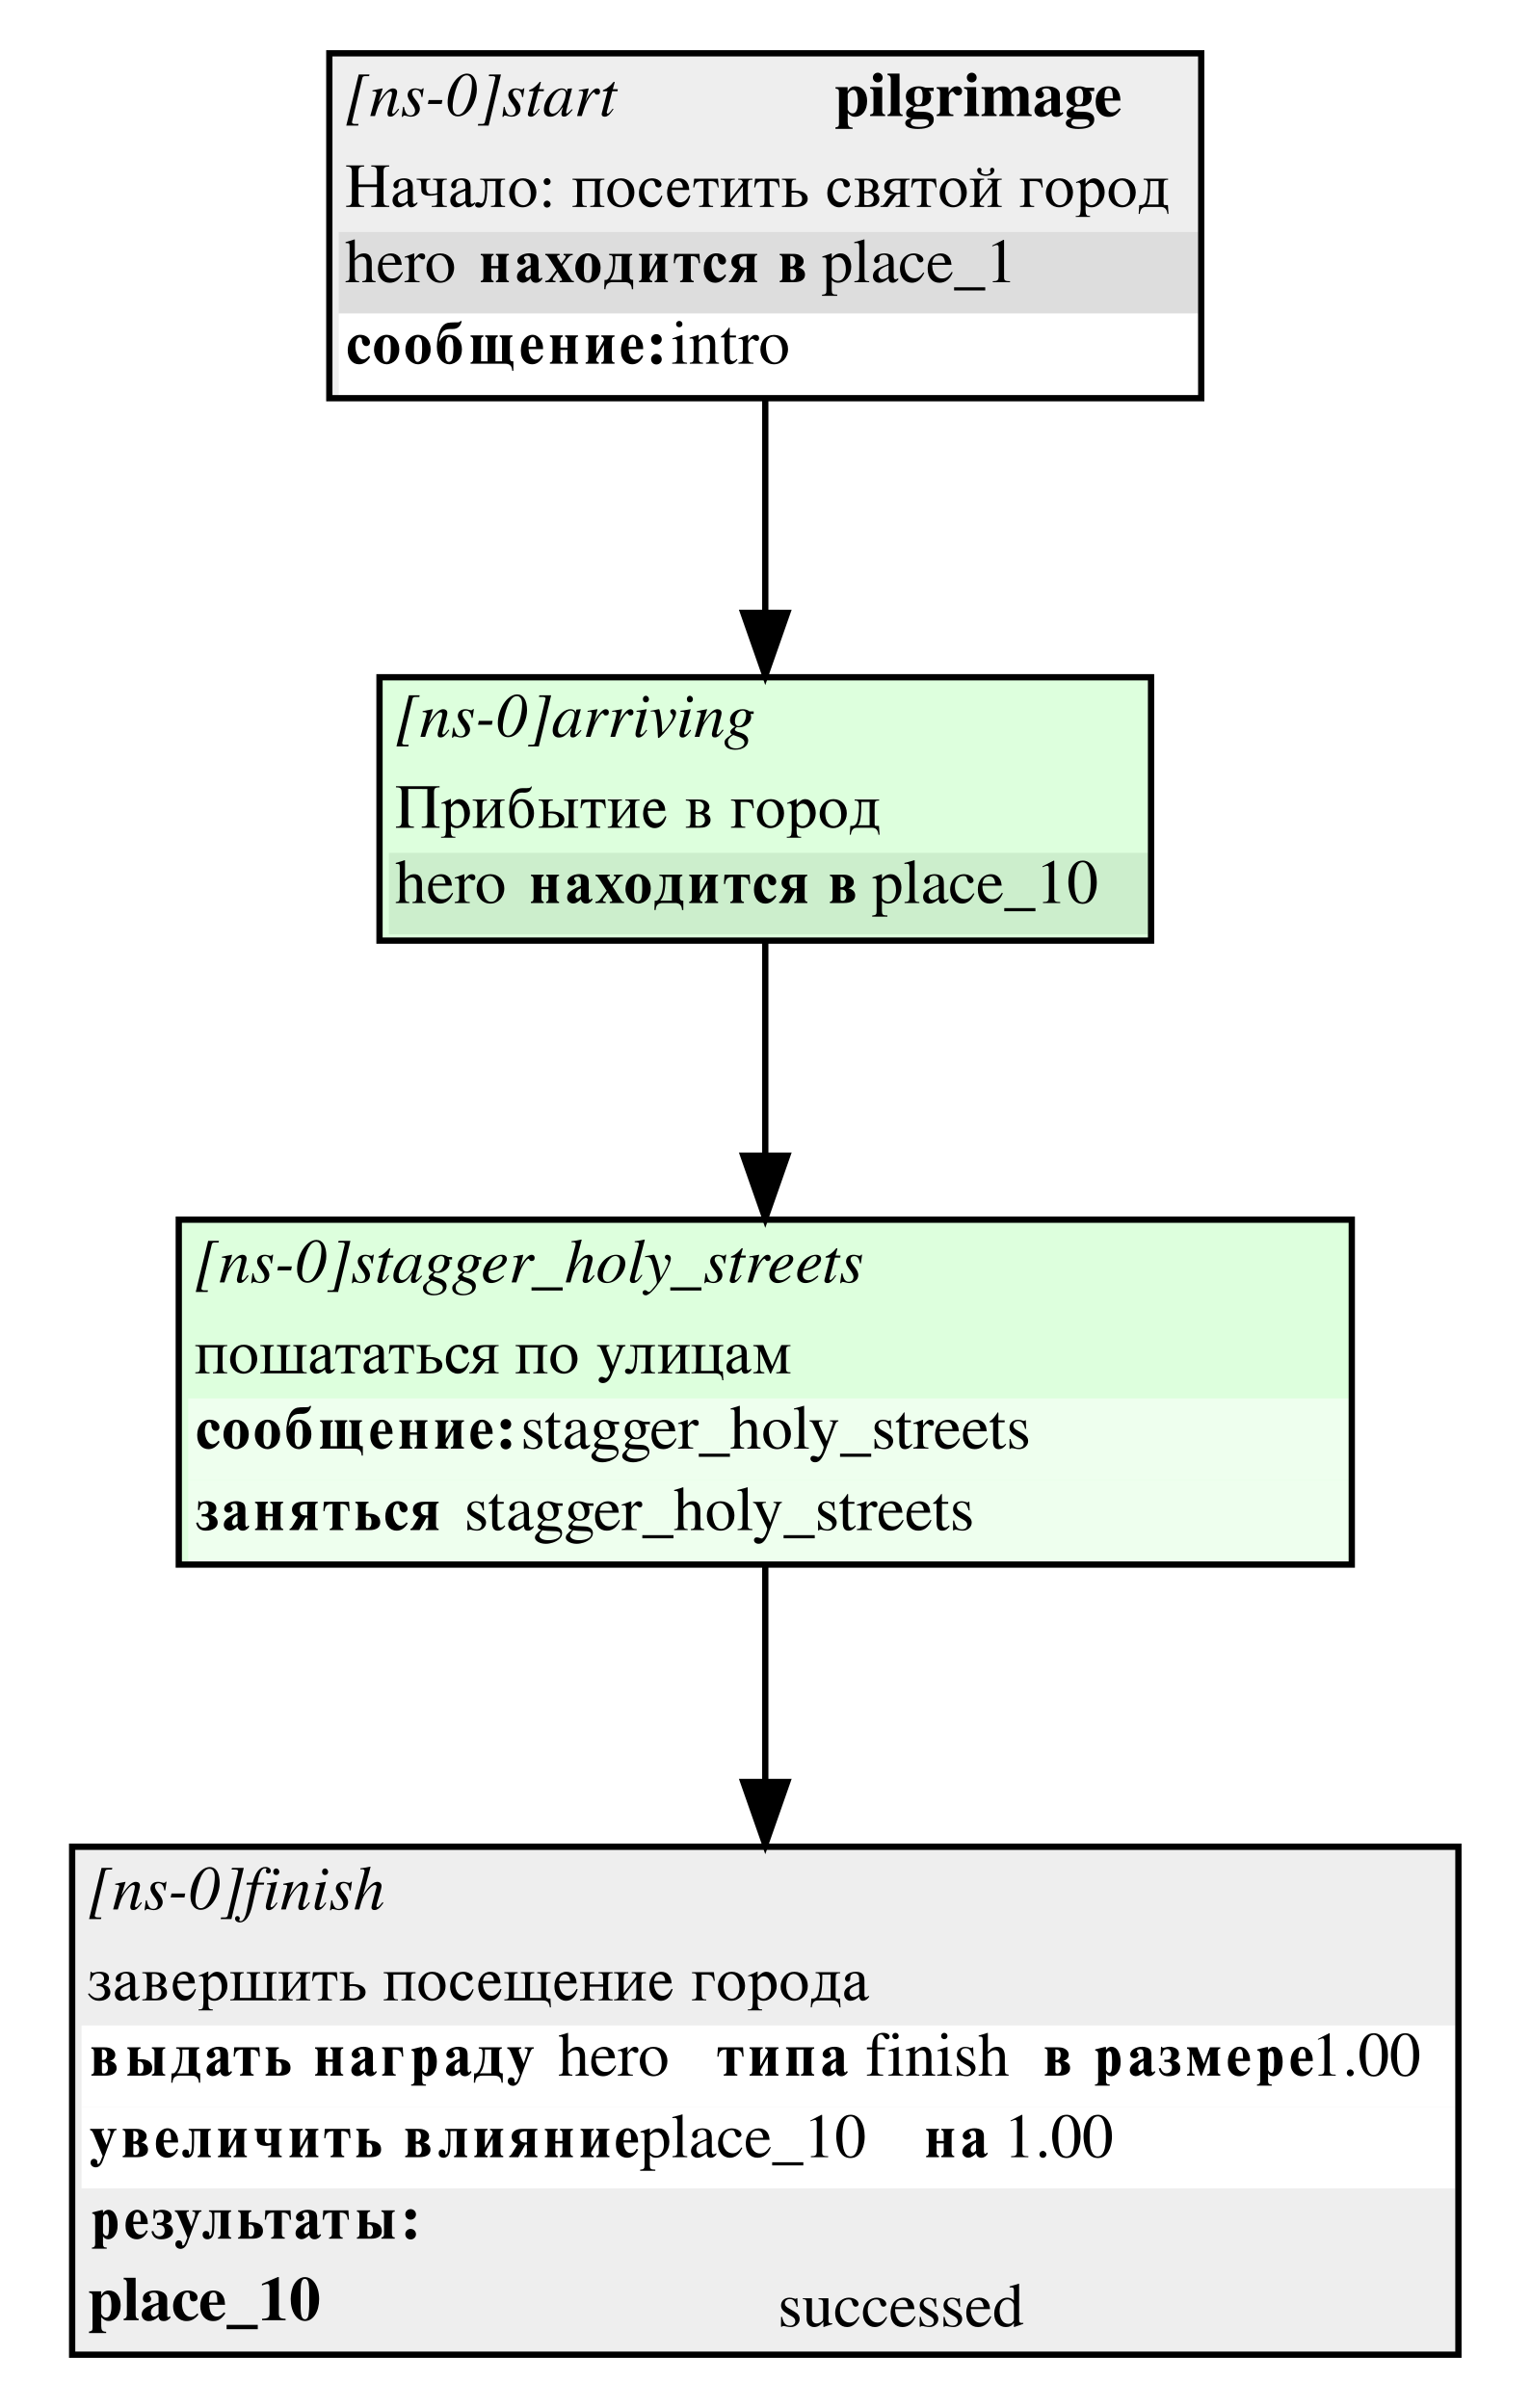
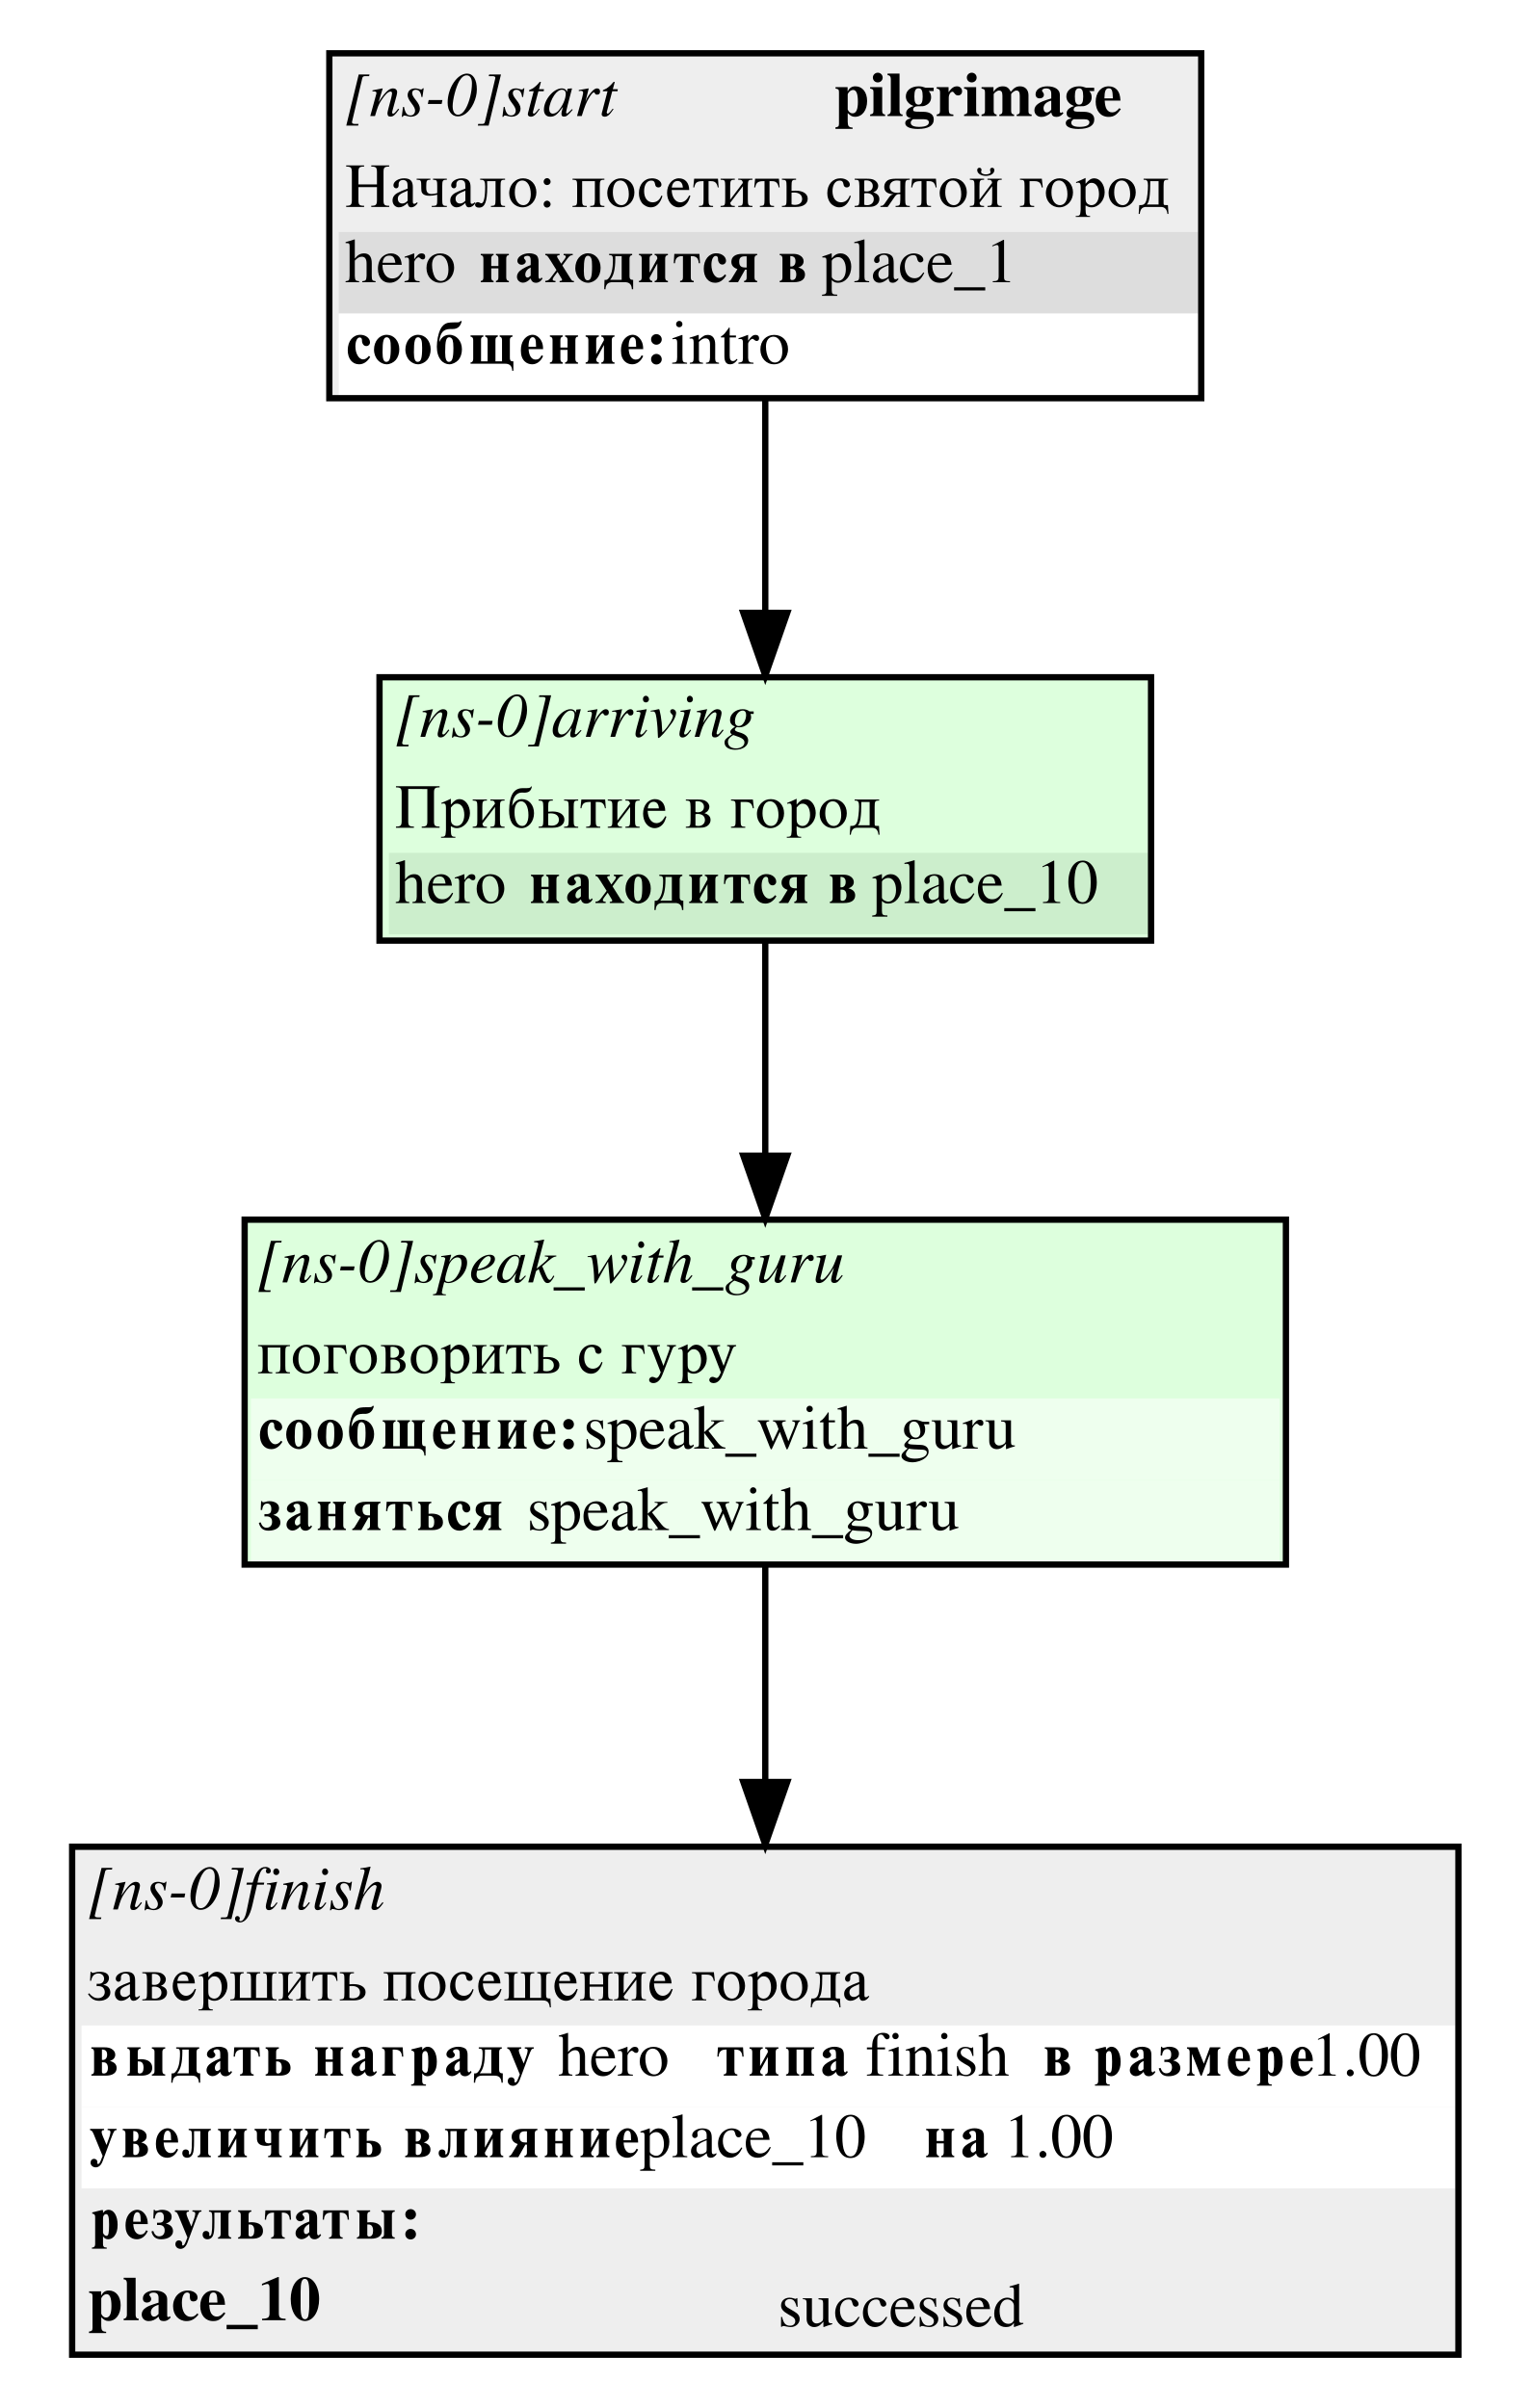
<svg xmlns="http://www.w3.org/2000/svg" width="244pt" height="384pt" viewBox="0.00 0.00 244.00 384.00">
  <g id="graph0" class="graph" transform="scale(1 1) rotate(0) translate(4 380)">
    <polygon fill="white" stroke="white" points="-4,4 -4,-380 240,-380 240,4 -4,4" />
    <g id="node1" class="node">
      <polygon fill="#eeeeee" stroke="none" points="48.5,-316.5 48.5,-371.5 187.5,-371.5 187.5,-316.5 48.5,-316.5" />
      <text text-anchor="start" x="51" y="-361.5" font-family="Times,serif" font-style="italic" font-size="10.00">[ns-0]start</text>
      <text text-anchor="start" x="129" y="-361.5" font-family="Times,serif" font-weight="bold" font-size="10.00">pilgrimage</text>
      <text text-anchor="start" x="51" y="-347" font-family="Times,serif" font-size="10.00">Начало: посетить святой город</text>
      <polygon fill="#dddddd" stroke="none" points="50,-330 50,-343 187,-343 187,-330 50,-330" />
      <text text-anchor="start" x="51" y="-335" font-family="Times,serif" font-size="10.00">hero </text>
      <text text-anchor="start" x="72" y="-335" font-family="Times,serif" font-weight="bold" font-size="10.00">находится в</text>
      <text text-anchor="start" x="127" y="-335" font-family="Times,serif" font-size="10.00"> place_1</text>
      <polygon fill="#ffffff" stroke="none" points="50,-317 50,-330 187,-330 187,-317 50,-317" />
      <text text-anchor="start" x="51" y="-322" font-family="Times,serif" font-weight="bold" font-size="10.00">сообщение:</text>
      <text text-anchor="start" x="103" y="-322" font-family="Times,serif" font-size="10.00"> intro</text>
      <polygon fill="none" stroke="black" points="48.5,-316.5 48.5,-371.5 187.5,-371.5 187.5,-316.5 48.5,-316.5" />
    </g>
-     <g id="node3" class="node">
+     <g id="node4" class="node">
      <polygon fill="#ddffdd" stroke="none" points="56.5,-230 56.5,-272 179.5,-272 179.5,-230 56.5,-230" />
      <text text-anchor="start" x="59" y="-262.5" font-family="Times,serif" font-style="italic" font-size="10.00">[ns-0]arriving</text>
      <text text-anchor="start" x="59" y="-248" font-family="Times,serif" font-size="10.00">Прибытие в город</text>
      <polygon fill="#cceecc" stroke="none" points="58,-231 58,-244 179,-244 179,-231 58,-231" />
      <text text-anchor="start" x="59" y="-236" font-family="Times,serif" font-size="10.00">hero </text>
      <text text-anchor="start" x="80" y="-236" font-family="Times,serif" font-weight="bold" font-size="10.00">находится в</text>
      <text text-anchor="start" x="135" y="-236" font-family="Times,serif" font-size="10.00"> place_10</text>
      <polygon fill="none" stroke="black" points="56.5,-230 56.5,-272 179.5,-272 179.5,-230 56.5,-230" />
    </g>
-     <g id="edge1" class="edge">
+     <g id="edge3" class="edge">
      <path fill="none" stroke="black" d="M118,-316.189C118,-305.542 118,-293.241 118,-282.275" />
      <polygon fill="black" stroke="black" points="121.5,-282.266 118,-272.266 114.5,-282.267 121.5,-282.266" />
    </g>
    <g id="node2" class="node">
      <polygon fill="#eeeeee" stroke="none" points="7.5,-4.5 7.5,-85.5 228.5,-85.5 228.5,-4.5 7.5,-4.5" />
      <text text-anchor="start" x="10" y="-75.5" font-family="Times,serif" font-style="italic" font-size="10.00">[ns-0]finish</text>
      <text text-anchor="start" x="10" y="-61" font-family="Times,serif" font-size="10.00">завершить посещение города</text>
      <polygon fill="#ffffff" stroke="none" points="9,-44 9,-57 228,-57 228,-44 9,-44" />
      <text text-anchor="start" x="10" y="-49" font-family="Times,serif" font-weight="bold" font-size="10.00">выдать награду </text>
      <text text-anchor="start" x="85" y="-49" font-family="Times,serif" font-size="10.00">  hero </text>
      <text text-anchor="start" x="110" y="-49" font-family="Times,serif" font-weight="bold" font-size="10.00">типа </text>
      <text text-anchor="start" x="134" y="-49" font-family="Times,serif" font-size="10.00"> finish </text>
      <text text-anchor="start" x="162" y="-49" font-family="Times,serif" font-weight="bold" font-size="10.00">в размере</text>
      <text text-anchor="start" x="205" y="-49" font-family="Times,serif" font-size="10.00"> 1.00</text>
      <polygon fill="#ffffff" stroke="none" points="9,-31 9,-44 228,-44 228,-31 9,-31" />
      <text text-anchor="start" x="10" y="-36" font-family="Times,serif" font-weight="bold" font-size="10.00">увеличить влияние </text>
      <text text-anchor="start" x="98" y="-36" font-family="Times,serif" font-size="10.00">  place_10 </text>
      <text text-anchor="start" x="143" y="-36" font-family="Times,serif" font-weight="bold" font-size="10.00">на </text>
      <text text-anchor="start" x="156" y="-36" font-family="Times,serif" font-size="10.00"> 1.00</text>
      <polygon fill="#eeeeee" stroke="none" points="9,-18 9,-31 228,-31 228,-18 9,-18" />
      <text text-anchor="start" x="10" y="-23" font-family="Times,serif" font-weight="bold" font-size="10.00">результаты:</text>
      <text text-anchor="start" x="10" y="-10" font-family="Times,serif" font-weight="bold" font-size="10.00">place_10</text>
      <text text-anchor="start" x="120" y="-9" font-family="Times,serif" font-size="10.00">successed</text>
      <polygon fill="none" stroke="black" points="7.5,-4.5 7.5,-85.5 228.5,-85.5 228.5,-4.5 7.5,-4.5" />
    </g>
-     <g id="node4" class="node">
-       <polygon fill="#ddffdd" stroke="none" points="24.5,-130.5 24.5,-185.5 211.5,-185.5 211.5,-130.5 24.5,-130.5" />
-       <text text-anchor="start" x="27" y="-175.5" font-family="Times,serif" font-style="italic" font-size="10.00">[ns-0]stagger_holy_streets</text>
-       <text text-anchor="start" x="27" y="-161" font-family="Times,serif" font-size="10.00">пошататься по улицам</text>
-       <polygon fill="#eeffee" stroke="none" points="26,-144 26,-157 211,-157 211,-144 26,-144" />
-       <text text-anchor="start" x="27" y="-149" font-family="Times,serif" font-weight="bold" font-size="10.00">сообщение:</text>
-       <text text-anchor="start" x="79" y="-149" font-family="Times,serif" font-size="10.00"> stagger_holy_streets</text>
-       <polygon fill="#eeffee" stroke="none" points="26,-131 26,-144 211,-144 211,-131 26,-131" />
-       <text text-anchor="start" x="27" y="-136" font-family="Times,serif" font-weight="bold" font-size="10.00">заняться </text>
-       <text text-anchor="start" x="70" y="-136" font-family="Times,serif" font-size="10.00">  stagger_holy_streets</text>
-       <polygon fill="none" stroke="black" points="24.5,-130.5 24.5,-185.5 211.5,-185.5 211.5,-130.5 24.5,-130.5" />
+     <g id="node3" class="node">
+       <polygon fill="#ddffdd" stroke="none" points="35,-130.5 35,-185.5 201,-185.5 201,-130.5 35,-130.5" />
+       <text text-anchor="start" x="37" y="-175.5" font-family="Times,serif" font-style="italic" font-size="10.00">[ns-0]speak_with_guru</text>
+       <text text-anchor="start" x="37" y="-161" font-family="Times,serif" font-size="10.00">поговорить с гуру</text>
+       <polygon fill="#eeffee" stroke="none" points="36,-144 36,-157 200,-157 200,-144 36,-144" />
+       <text text-anchor="start" x="37" y="-149" font-family="Times,serif" font-weight="bold" font-size="10.00">сообщение:</text>
+       <text text-anchor="start" x="89" y="-149" font-family="Times,serif" font-size="10.00"> speak_with_guru</text>
+       <polygon fill="#eeffee" stroke="none" points="36,-131 36,-144 200,-144 200,-131 36,-131" />
+       <text text-anchor="start" x="37" y="-136" font-family="Times,serif" font-weight="bold" font-size="10.00">заняться </text>
+       <text text-anchor="start" x="80" y="-136" font-family="Times,serif" font-size="10.00">  speak_with_guru</text>
+       <polygon fill="none" stroke="black" points="35,-130.5 35,-185.5 201,-185.5 201,-130.5 35,-130.5" />
    </g>
-     <g id="edge3" class="edge">
+     <g id="edge1" class="edge">
+       <path fill="none" stroke="black" d="M118,-130.413C118,-120.095 118,-107.927 118,-96.09" />
+       <polygon fill="black" stroke="black" points="121.5,-95.829 118,-85.829 114.5,-95.829 121.5,-95.829" />
+     </g>
+     <g id="edge2" class="edge">
      <path fill="none" stroke="black" d="M118,-229.804C118,-219.862 118,-207.556 118,-196.007" />
      <polygon fill="black" stroke="black" points="121.5,-195.703 118,-185.703 114.5,-195.703 121.5,-195.703" />
    </g>
-     <g id="edge2" class="edge">
-       <path fill="none" stroke="black" d="M118,-130.413C118,-120.095 118,-107.927 118,-96.09" />
-       <polygon fill="black" stroke="black" points="121.5,-95.829 118,-85.829 114.5,-95.829 121.5,-95.829" />
-     </g>
  </g>
</svg>
